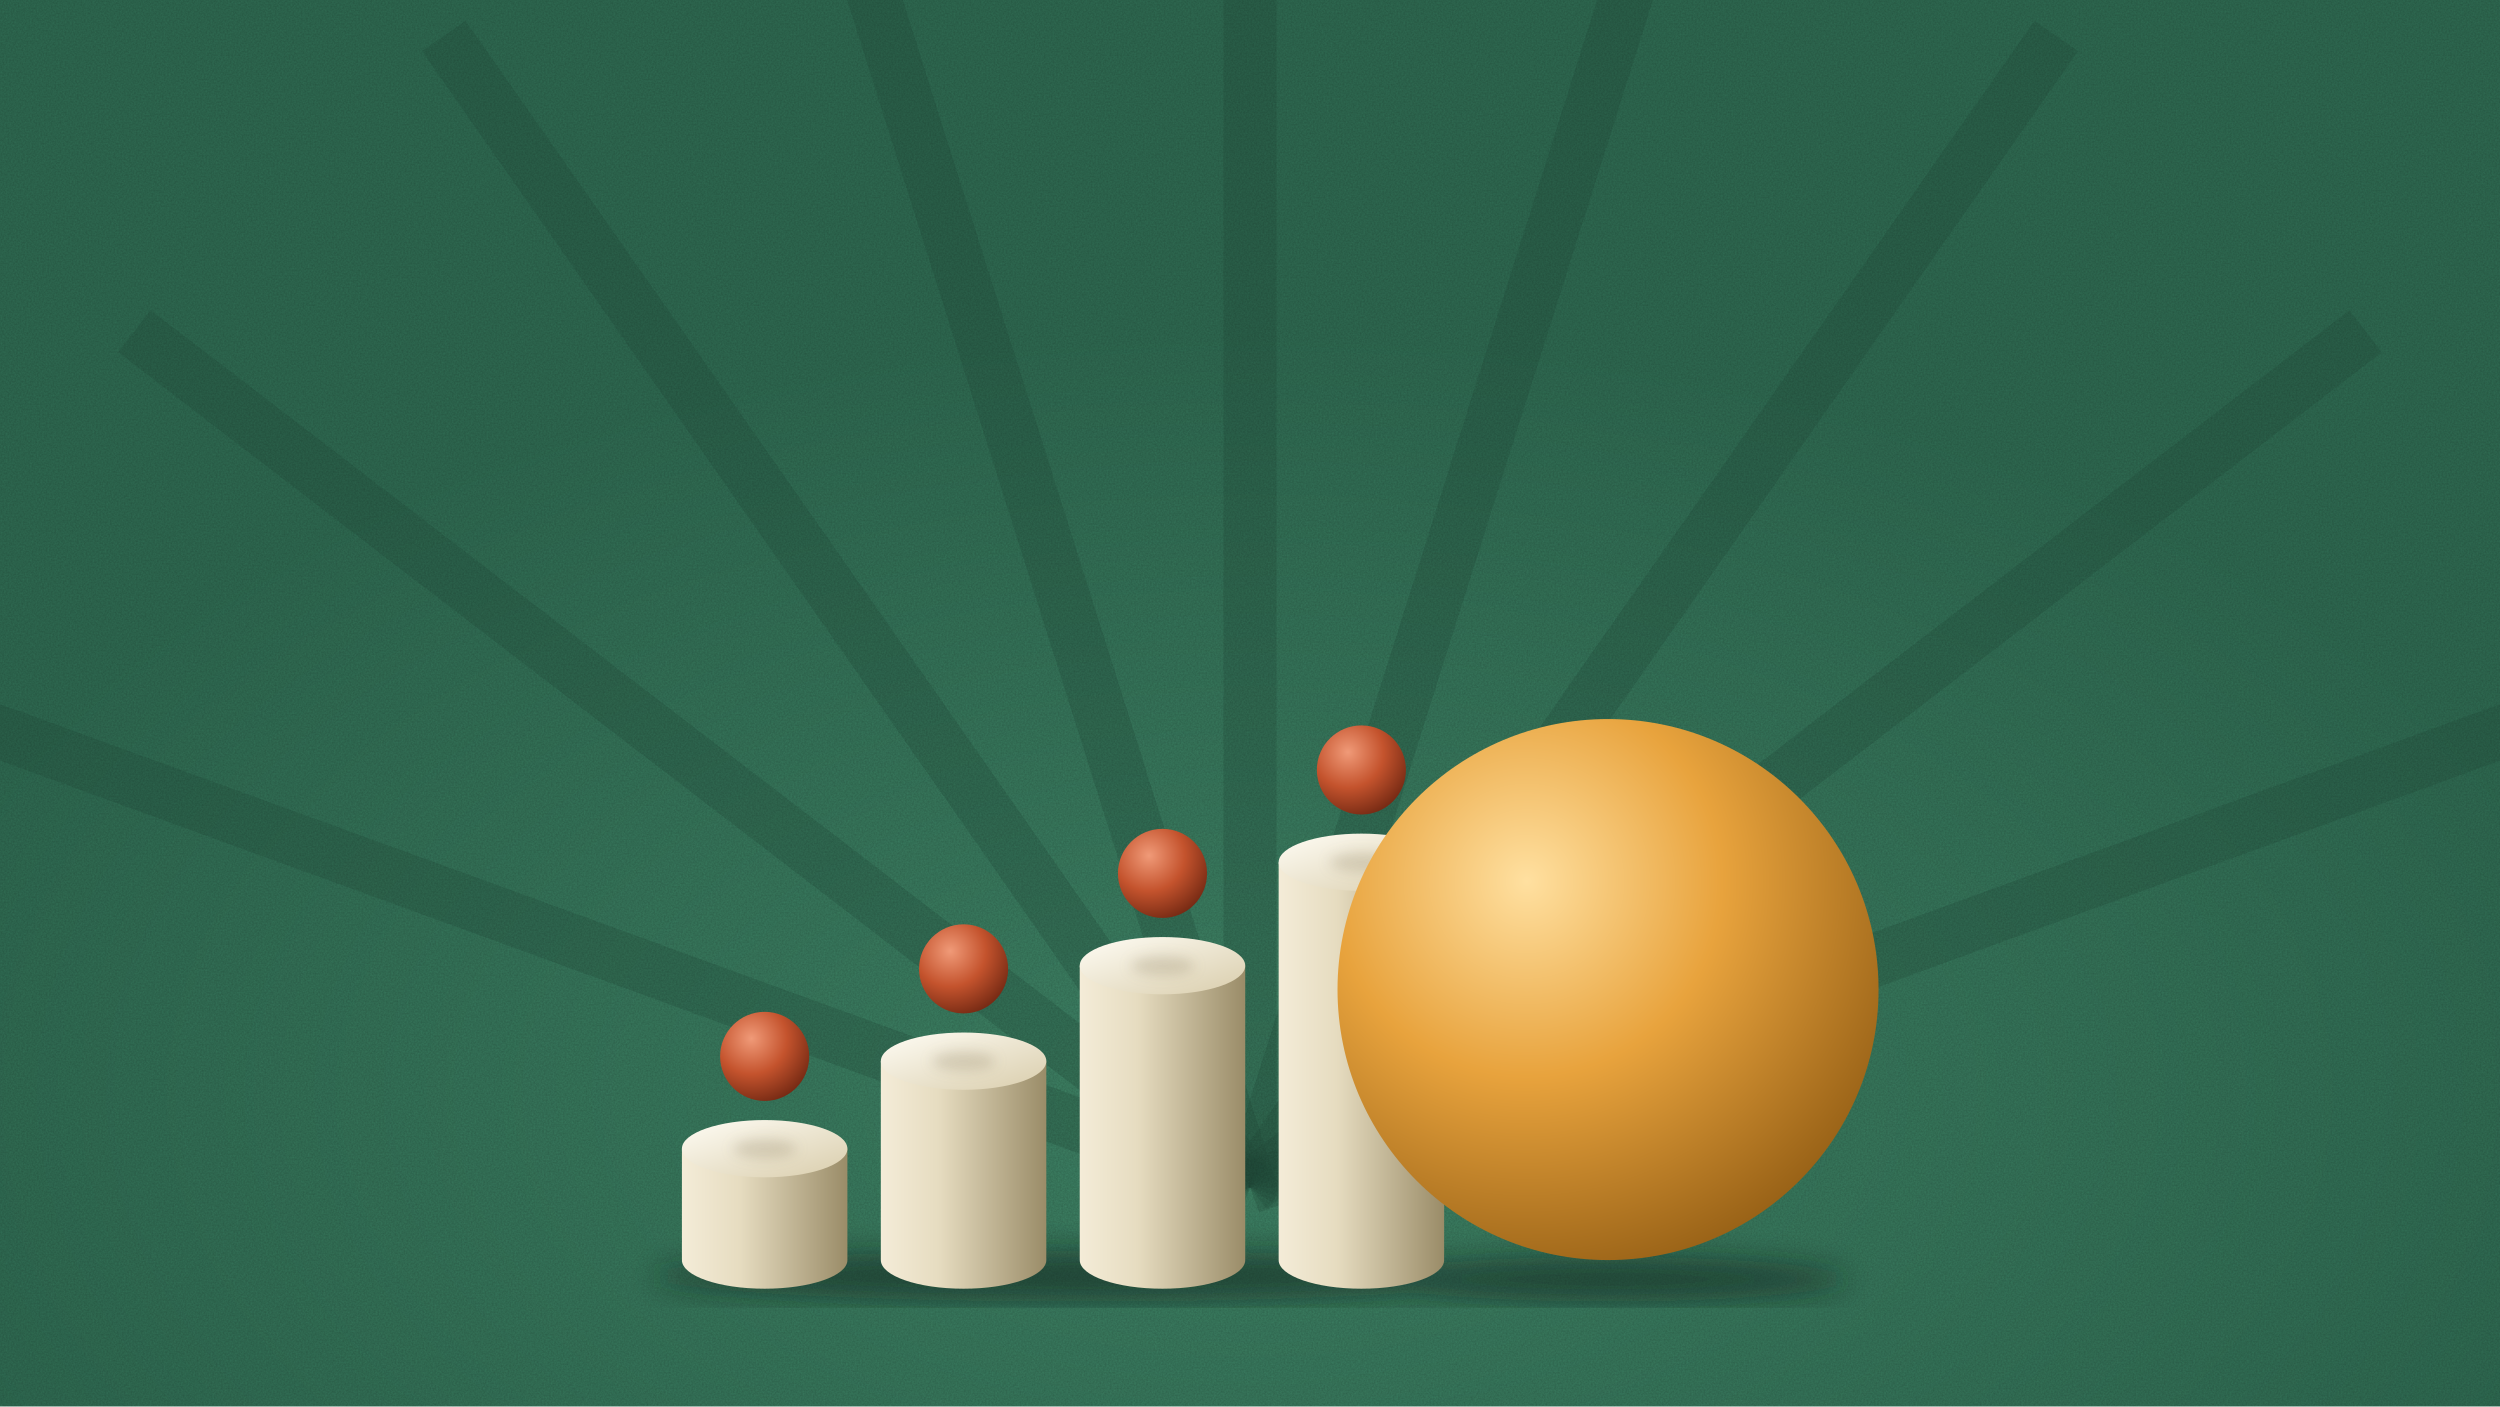
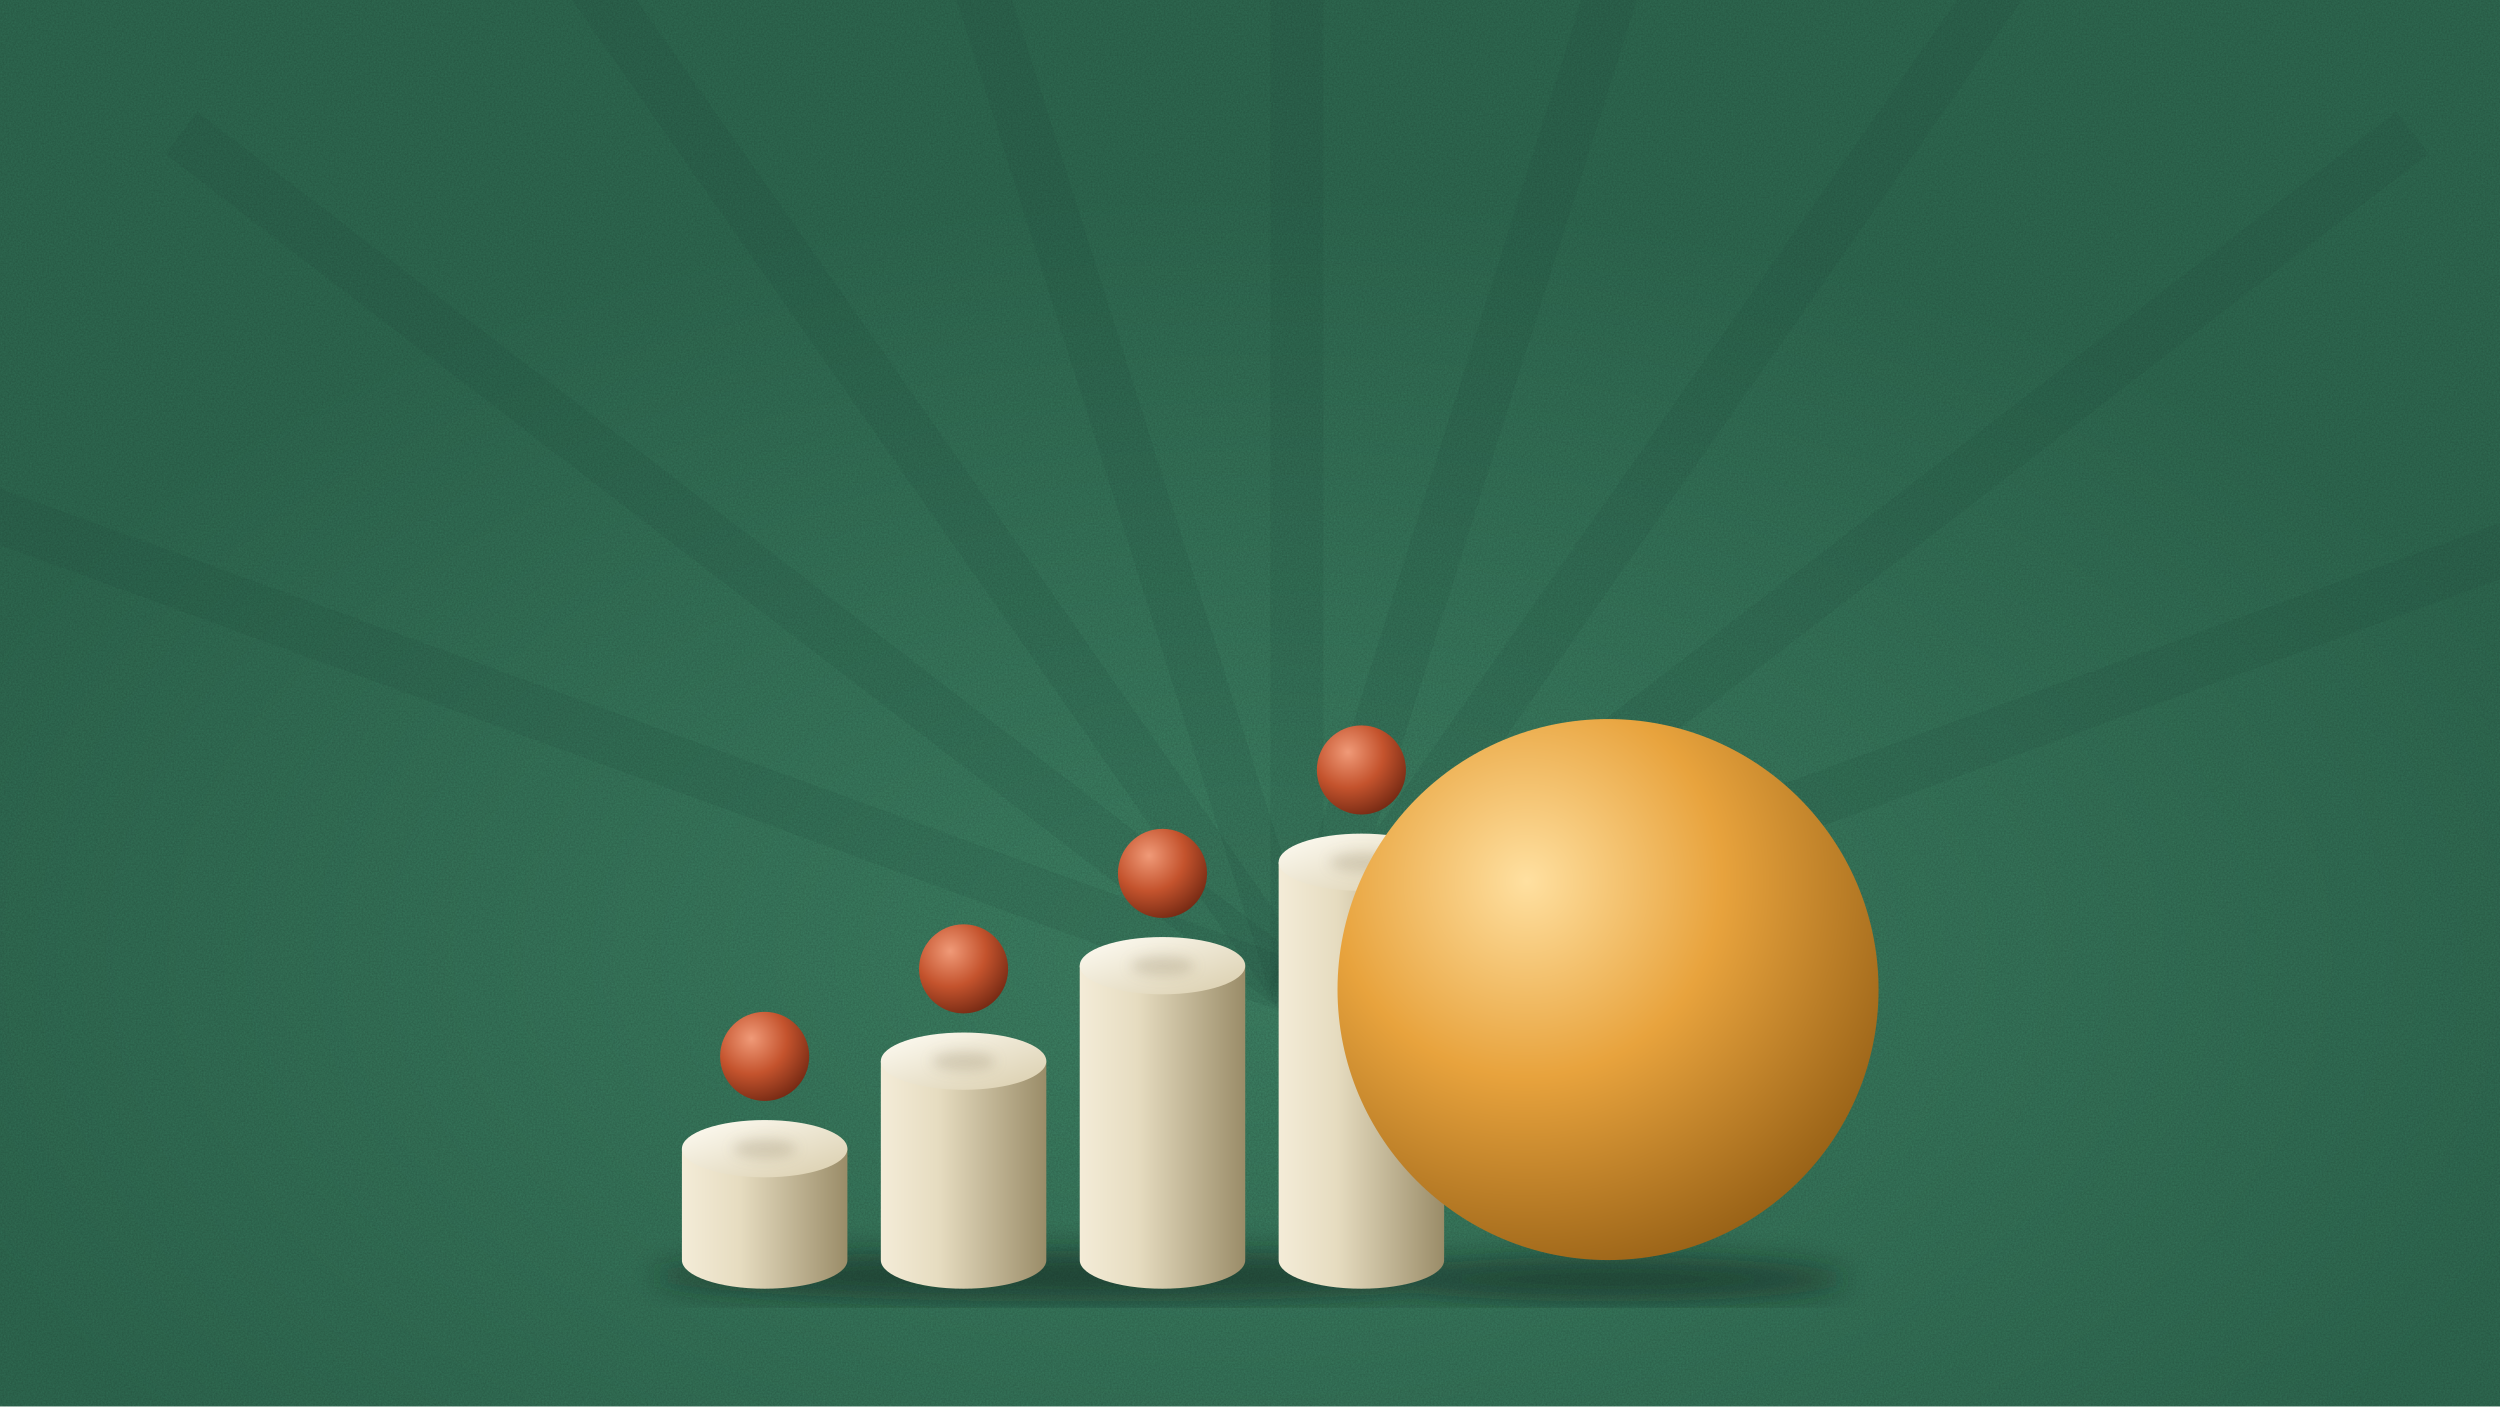
<svg xmlns="http://www.w3.org/2000/svg" viewBox="0 0 1600 900">
  <svg width="1600" height="900" viewBox="0 0 1600 900" preserveAspectRatio="xMidYMax slice">
    <defs>
      <filter id="f-grana">
        <feTurbulence type="fractalNoise" baseFrequency=".9" numOctaves="2" />
        <feColorMatrix values="0 0 0 0 0 0 0 0 0 0 0 0 0 0 0 0 0 0 .55 0" />
      </filter>
-       <radialGradient id="f-luce" cx="50%" cy="78%" r="55%">
+       <radialGradient id="f-luce" cx="50%" cy="68%" r="55%">
        <stop offset="0" stop-color="#3f8466" />
        <stop offset="1" stop-color="#2f6b52" />
      </radialGradient>
    </defs>
    <rect width="1600" height="900" fill="#2f6b52" />
    <rect width="1600" height="900" fill="url(#f-luce)" />
-     <line x1="800" y1="760" x2="-46" y2="452" stroke="#1f4a39" stroke-width="34" opacity=".28" />
-     <line x1="800" y1="760" x2="86" y2="212" stroke="#1f4a39" stroke-width="34" opacity=".28" />
-     <line x1="800" y1="760" x2="284" y2="23" stroke="#1f4a39" stroke-width="34" opacity=".28" />
-     <line x1="800" y1="760" x2="529" y2="-98" stroke="#1f4a39" stroke-width="34" opacity=".28" />
-     <line x1="800" y1="760" x2="800" y2="-140" stroke="#1f4a39" stroke-width="34" opacity=".28" />
-     <line x1="800" y1="760" x2="1071" y2="-98" stroke="#1f4a39" stroke-width="34" opacity=".28" />
-     <line x1="800" y1="760" x2="1316" y2="23" stroke="#1f4a39" stroke-width="34" opacity=".28" />
-     <line x1="800" y1="760" x2="1514" y2="212" stroke="#1f4a39" stroke-width="34" opacity=".28" />
-     <line x1="800" y1="760" x2="1646" y2="452" stroke="#1f4a39" stroke-width="34" opacity=".28" />
+     <line x1="830" y1="633" x2="-16" y2="325" stroke="#1f4a39" stroke-width="34" opacity=".14" />
+     <line x1="830" y1="633" x2="116" y2="85" stroke="#1f4a39" stroke-width="34" opacity=".14" />
+     <line x1="830" y1="633" x2="314" y2="-104" stroke="#1f4a39" stroke-width="34" opacity=".14" />
+     <line x1="830" y1="633" x2="559" y2="-225" stroke="#1f4a39" stroke-width="34" opacity=".14" />
+     <line x1="830" y1="633" x2="830" y2="-267" stroke="#1f4a39" stroke-width="34" opacity=".14" />
+     <line x1="830" y1="633" x2="1101" y2="-225" stroke="#1f4a39" stroke-width="34" opacity=".14" />
+     <line x1="830" y1="633" x2="1346" y2="-104" stroke="#1f4a39" stroke-width="34" opacity=".14" />
+     <line x1="830" y1="633" x2="1544" y2="85" stroke="#1f4a39" stroke-width="34" opacity=".14" />
+     <line x1="830" y1="633" x2="1676" y2="325" stroke="#1f4a39" stroke-width="34" opacity=".14" />
    <rect width="1600" height="900" filter="url(#f-grana)" opacity=".35" />
  </svg>
  <svg x="96" y="450" width="1408" height="387" viewBox="0 50 830 380" preserveAspectRatio="xMidYMin meet" overflow="hidden">
    <defs>
      <radialGradient id="s-s" cx=".35" cy=".3" r=".8">
        <stop offset="0" stop-color="#ffe0a0" />
        <stop offset=".45" stop-color="#e8a33d" />
        <stop offset="1" stop-color="#8f5a12" />
      </radialGradient>
      <radialGradient id="s-r" cx=".35" cy=".3" r=".8">
        <stop offset="0" stop-color="#f09a78" />
        <stop offset=".5" stop-color="#c4532d" />
        <stop offset="1" stop-color="#6b2410" />
      </radialGradient>
      <linearGradient id="s-cb">
        <stop offset="0" stop-color="#f4ecd8" />
        <stop offset=".35" stop-color="#e6dcc0" />
        <stop offset="1" stop-color="#9a8c68" />
      </linearGradient>
      <linearGradient id="s-ct" x1="0" y1="0" x2="1" y2="1">
        <stop offset="0" stop-color="#fffdf5" />
        <stop offset="1" stop-color="#d9cdac" />
      </linearGradient>
      <filter id="s-b" x="-30%" y="-100%" width="160%" height="300%">
        <feGaussianBlur stdDeviation="9" />
      </filter>
      <filter id="s-b2" x="-50%" y="-100%" width="200%" height="300%">
        <feGaussianBlur stdDeviation="4" />
      </filter>
    </defs>
    <g fill="#0c1a14" opacity=".5" filter="url(#s-b)">
      <ellipse cx="310" cy="410" rx="270" ry="16" />
      <ellipse cx="640" cy="412" rx="150" ry="14" />
    </g>
    <path d="M58 330 V400 A52 18 0 0 0 162 400 V330 Z" fill="url(#s-cb)" />
    <ellipse cx="110" cy="330" rx="52" ry="18" fill="url(#s-ct)" />
    <ellipse cx="110" cy="330" rx="20" ry="6" fill="#5a4a22" opacity=".18" filter="url(#s-b2)" />
    <circle cx="110" cy="272" r="28" fill="url(#s-r)" />
    <path d="M183 275 V400 A52 18 0 0 0 287 400 V275 Z" fill="url(#s-cb)" />
    <ellipse cx="235" cy="275" rx="52" ry="18" fill="url(#s-ct)" />
    <ellipse cx="235" cy="275" rx="20" ry="6" fill="#5a4a22" opacity=".18" filter="url(#s-b2)" />
    <circle cx="235" cy="217" r="28" fill="url(#s-r)" />
    <path d="M308 215 V400 A52 18 0 0 0 412 400 V215 Z" fill="url(#s-cb)" />
    <ellipse cx="360" cy="215" rx="52" ry="18" fill="url(#s-ct)" />
    <ellipse cx="360" cy="215" rx="20" ry="6" fill="#5a4a22" opacity=".18" filter="url(#s-b2)" />
    <circle cx="360" cy="157" r="28" fill="url(#s-r)" />
    <path d="M433 150 V400 A52 18 0 0 0 537 400 V150 Z" fill="url(#s-cb)" />
    <ellipse cx="485" cy="150" rx="52" ry="18" fill="url(#s-ct)" />
    <ellipse cx="485" cy="150" rx="20" ry="6" fill="#5a4a22" opacity=".18" filter="url(#s-b2)" />
    <circle cx="485" cy="92" r="28" fill="url(#s-r)" />
    <circle cx="640" cy="230" r="170" fill="url(#s-s)" />
  </svg>
</svg>
